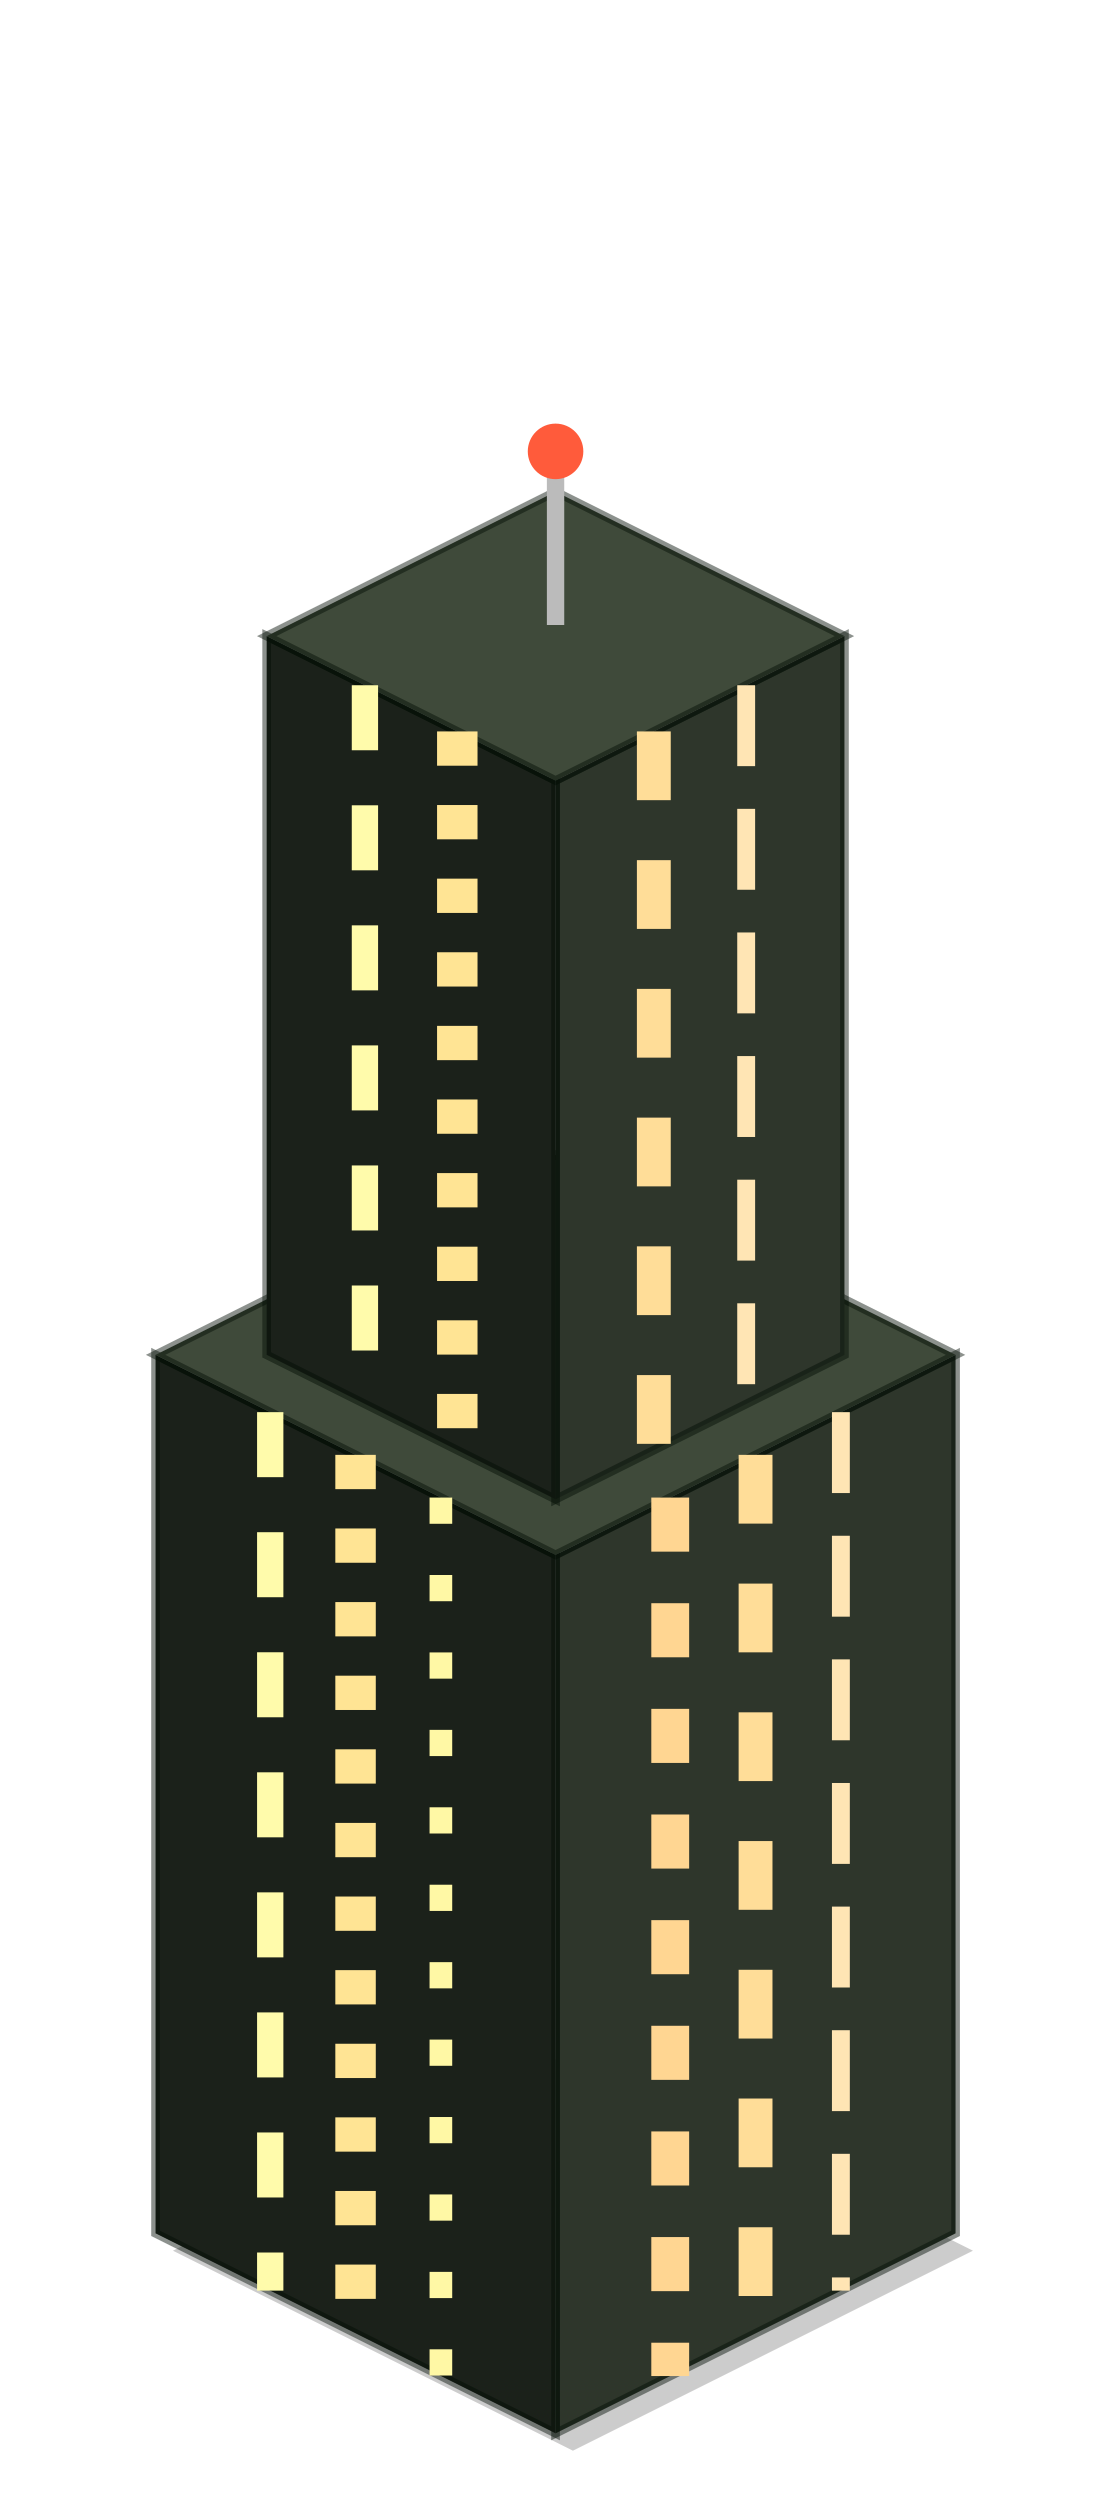
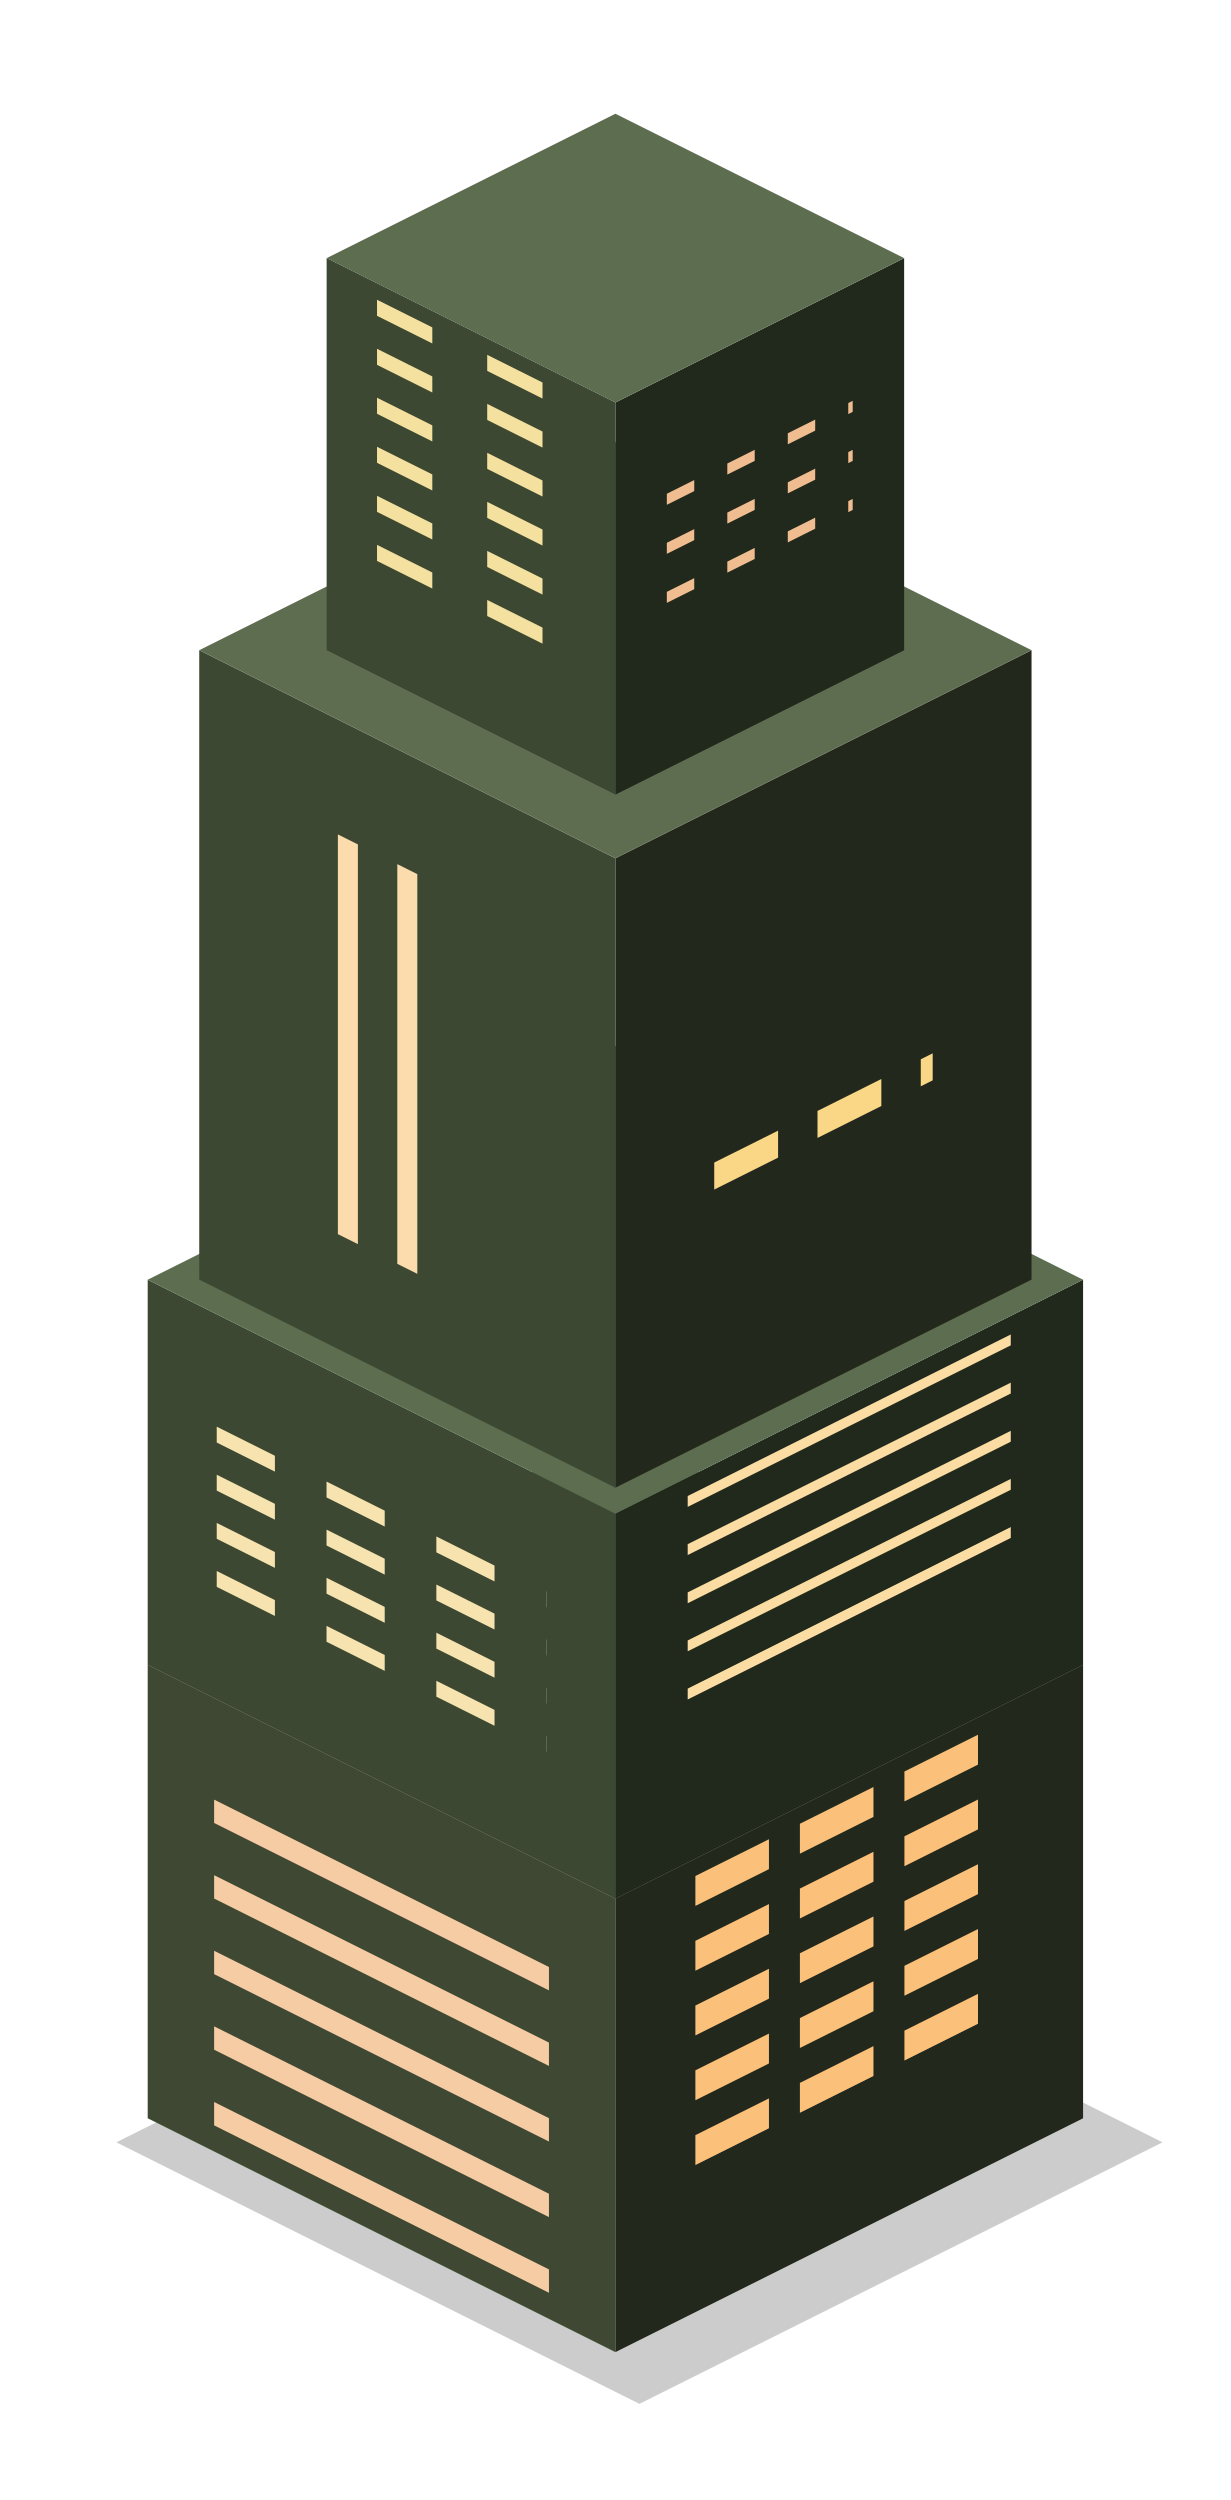
- <svg xmlns="http://www.w3.org/2000/svg" version="1.1" width="128" height="288">
-   <defs />
+ <svg xmlns="http://www.w3.org/2000/svg" version="1.1" width="128" height="260">
  <g>
-     <path d="M66,236.24 L112.08,259.28 L66,282.32 L19.92,259.28 Z" fill="rgb(0,0,0)" fill-opacity="0.2" />
-     <path d="M110.08,257.28 L64,280.32 L64,179.12 L110.08,156.08 Z" fill="#2e362b" />
-     <path d="M110.08,257.28 L64,280.32 L64,179.12 L110.08,156.08 Z" fill="none" stroke="rgb(0,12,4)" stroke-opacity="0.45" stroke-width="1" />
-     <path d="M17.92,257.28 L64,280.32 L64,179.12 L17.92,156.08 Z" fill="#1b211a" />
-     <path d="M17.92,257.28 L64,280.32 L64,179.12 L17.92,156.08 Z" fill="none" stroke="rgb(0,12,4)" stroke-opacity="0.45" stroke-width="1" />
-     <path d="M64,133.04 L110.08,156.08 L64,179.12 L17.92,156.08 Z" fill="#3f4a3a" />
-     <path d="M64,133.04 L110.08,156.08 L64,179.12 L17.92,156.08 Z" fill="none" stroke="rgb(0,12,4)" stroke-opacity="0.45" stroke-width="1" />
-     <path d="M96.87,162.68 L96.87,263.88" fill="none" stroke="rgb(255,229,180)" stroke-width="2.06" stroke-dasharray="9.32,4.92" />
-     <path d="M87.04,167.6 L87.04,268.8" fill="none" stroke="rgb(255,221,152)" stroke-width="3.9" stroke-dasharray="7.92,6.91" />
-     <path d="M77.21,172.52 L77.21,273.72" fill="none" stroke="rgb(255,214,146)" stroke-width="4.36" stroke-dasharray="6.23,5.94" />
-     <path d="M31.13,162.68 L31.13,263.88" fill="none" stroke="rgb(255,251,171)" stroke-width="3.03" stroke-dasharray="7.49,6.34" />
-     <path d="M40.96,167.6 L40.96,268.8" fill="none" stroke="rgb(255,228,148)" stroke-width="4.66" stroke-dasharray="3.95,4.53" />
-     <path d="M50.79,172.52 L50.79,273.72" fill="none" stroke="rgb(255,248,165)" stroke-width="2.61" stroke-dasharray="3.02,5.9" />
-     <path d="M97.28,156.08 L64,172.72 L64,89.92 L97.28,73.28 Z" fill="#2e362b" />
-     <path d="M97.28,156.08 L64,172.72 L64,89.92 L97.28,73.28 Z" fill="none" stroke="rgb(0,12,4)" stroke-opacity="0.45" stroke-width="1" />
-     <path d="M30.72,156.08 L64,172.72 L64,89.92 L30.72,73.28 Z" fill="#1b211a" />
-     <path d="M30.72,156.08 L64,172.72 L64,89.92 L30.72,73.28 Z" fill="none" stroke="rgb(0,12,4)" stroke-opacity="0.45" stroke-width="1" />
-     <path d="M64,56.64 L97.28,73.28 L64,89.92 L30.72,73.28 Z" fill="#3f4a3a" />
-     <path d="M64,56.64 L97.28,73.28 L64,89.92 L30.72,73.28 Z" fill="none" stroke="rgb(0,12,4)" stroke-opacity="0.45" stroke-width="1" />
-     <path d="M85.96,78.94 L85.96,161.74" fill="none" stroke="rgb(255,229,180)" stroke-width="2.06" stroke-dasharray="9.32,4.92" />
-     <path d="M75.32,84.26 L75.32,167.06" fill="none" stroke="rgb(255,221,152)" stroke-width="3.9" stroke-dasharray="7.92,6.91" />
-     <path d="M42.04,78.94 L42.04,161.74" fill="none" stroke="rgb(255,251,171)" stroke-width="3.03" stroke-dasharray="7.49,6.34" />
-     <path d="M52.68,84.26 L52.68,167.06" fill="none" stroke="rgb(255,228,148)" stroke-width="4.66" stroke-dasharray="3.95,4.53" />
-     <path d="M64,72 L64,52" fill="none" stroke="#bbb" stroke-width="2" />
-     <path d="M60.8,52 a3.2,3.2 0 1,0 6.4,0 a3.2,3.2 0 1,0 -6.4,0" fill="#ff5b3b" />
+     <rect x="4.80" y="4.80" width="54.40" height="54.40" fill="rgba(0,0,0,0.20)" transform="matrix(1,0.5,-1,0.5,66.50,190.80)" />
+     <g transform="translate(64.00,197.45) skewY(-26.565)">
+       <rect x="0" y="0" width="48.64" height="47.17" fill="rgb(34,40,28)" />
+       <line x1="8.32" y1="3.37" x2="40.32" y2="3.37" stroke="rgb(251,193,123)" stroke-width="3.11" stroke-linecap="butt" stroke-dasharray="7.65,3.22" />
+       <line x1="8.32" y1="10.11" x2="40.32" y2="10.11" stroke="rgb(251,193,123)" stroke-width="3.11" stroke-linecap="butt" stroke-dasharray="7.65,3.22" />
+       <line x1="8.32" y1="16.84" x2="40.32" y2="16.84" stroke="rgb(251,193,123)" stroke-width="3.11" stroke-linecap="butt" stroke-dasharray="7.65,3.22" />
+       <line x1="8.32" y1="23.58" x2="40.32" y2="23.58" stroke="rgb(251,193,123)" stroke-width="3.11" stroke-linecap="butt" stroke-dasharray="7.65,3.22" />
+       <line x1="8.32" y1="30.32" x2="40.32" y2="30.32" stroke="rgb(251,193,123)" stroke-width="3.11" stroke-linecap="butt" stroke-dasharray="7.65,3.22" />
+     </g>
+     <g transform="translate(15.36,173.13) skewY(26.565)">
+       <rect x="0" y="0" width="48.64" height="47.17" fill="rgb(62,72,50)" />
+       <line x1="6.91" y1="11.79" x2="41.73" y2="11.79" stroke="rgb(246,204,164)" stroke-width="2.43" stroke-linecap="butt" />
+       <line x1="6.91" y1="19.65" x2="41.73" y2="19.65" stroke="rgb(246,204,164)" stroke-width="2.43" stroke-linecap="butt" />
+       <line x1="6.91" y1="27.51" x2="41.73" y2="27.51" stroke="rgb(246,204,164)" stroke-width="2.43" stroke-linecap="butt" />
+       <line x1="6.91" y1="35.37" x2="41.73" y2="35.37" stroke="rgb(246,204,164)" stroke-width="2.43" stroke-linecap="butt" />
+       <line x1="6.91" y1="43.24" x2="41.73" y2="43.24" stroke="rgb(246,204,164)" stroke-width="2.43" stroke-linecap="butt" />
+     </g>
+     <rect x="7.68" y="7.68" width="48.64" height="48.64" fill="rgb(96,109,80)" transform="matrix(1,0.5,-1,0.5,64.00,141.13)" />
+     <g transform="translate(64.00,157.41) skewY(-26.565)">
+       <rect x="0" y="0" width="48.64" height="40.05" fill="rgb(33,40,28)" />
+       <line x1="7.52" y1="2.50" x2="41.12" y2="2.50" stroke="rgb(251,221,163)" stroke-width="1.13" stroke-linecap="butt" />
+       <line x1="7.52" y1="7.51" x2="41.12" y2="7.51" stroke="rgb(251,221,163)" stroke-width="1.13" stroke-linecap="butt" />
+       <line x1="7.52" y1="12.52" x2="41.12" y2="12.52" stroke="rgb(251,221,163)" stroke-width="1.13" stroke-linecap="butt" />
+       <line x1="7.52" y1="17.52" x2="41.12" y2="17.52" stroke="rgb(251,221,163)" stroke-width="1.13" stroke-linecap="butt" />
+       <line x1="7.52" y1="22.53" x2="41.12" y2="22.53" stroke="rgb(251,221,163)" stroke-width="1.13" stroke-linecap="butt" />
+     </g>
+     <g transform="translate(15.36,133.09) skewY(26.565)">
+       <rect x="0" y="0" width="48.64" height="40.05" fill="rgb(61,72,50)" />
+       <line x1="7.18" y1="12.52" x2="41.46" y2="12.52" stroke="rgb(247,227,175)" stroke-width="1.65" stroke-linecap="butt" stroke-dasharray="6.05,5.37" />
+       <line x1="7.18" y1="17.52" x2="41.46" y2="17.52" stroke="rgb(247,227,175)" stroke-width="1.65" stroke-linecap="butt" stroke-dasharray="6.05,5.37" />
+       <line x1="7.18" y1="22.53" x2="41.46" y2="22.53" stroke="rgb(247,227,175)" stroke-width="1.65" stroke-linecap="butt" stroke-dasharray="6.05,5.37" />
+       <line x1="7.18" y1="27.53" x2="41.46" y2="27.53" stroke="rgb(247,227,175)" stroke-width="1.65" stroke-linecap="butt" stroke-dasharray="6.05,5.37" />
+     </g>
+     <rect x="7.68" y="7.68" width="48.64" height="48.64" fill="rgb(93,109,80)" transform="matrix(1,0.5,-1,0.5,64.00,101.09)" />
+     <g transform="translate(64.00,89.26) skewY(-26.565)">
+       <rect x="0" y="0" width="43.28" height="65.46" fill="rgb(34,40,28)" />
+       <line x1="10.28" y1="38.19" x2="33.00" y2="38.19" stroke="rgb(250,214,135)" stroke-width="2.81" stroke-linecap="butt" stroke-dasharray="6.64,4.10" />
+     </g>
+     <g transform="translate(20.72,67.62) skewY(26.565)">
+       <rect x="0" y="0" width="43.28" height="65.46" fill="rgb(61,72,50)" />
+       <line x1="15.46" y1="11.95" x2="15.46" y2="53.52" stroke="rgb(252,220,172)" stroke-width="2.08" stroke-linecap="butt" />
+       <line x1="21.64" y1="11.95" x2="21.64" y2="53.52" stroke="rgb(252,220,172)" stroke-width="2.08" stroke-linecap="butt" />
+     </g>
+     <rect x="10.36" y="10.36" width="43.28" height="43.28" fill="rgb(94,109,80)" transform="matrix(1,0.5,-1,0.5,64.00,35.62)" />
+     <g transform="translate(64.00,41.86) skewY(-26.565)">
+       <rect x="0" y="0" width="30.03" height="40.78" fill="rgb(33,40,28)" />
+       <line x1="5.35" y1="12.74" x2="24.68" y2="12.74" stroke="rgb(240,189,144)" stroke-width="1.15" stroke-linecap="butt" stroke-dasharray="2.85,3.44" />
+       <line x1="5.35" y1="17.84" x2="24.68" y2="17.84" stroke="rgb(240,189,144)" stroke-width="1.15" stroke-linecap="butt" stroke-dasharray="2.85,3.44" />
+       <line x1="5.35" y1="22.94" x2="24.68" y2="22.94" stroke="rgb(240,189,144)" stroke-width="1.15" stroke-linecap="butt" stroke-dasharray="2.85,3.44" />
+     </g>
+     <g transform="translate(33.97,26.84) skewY(26.565)">
+       <rect x="0" y="0" width="30.03" height="40.78" fill="rgb(60,72,50)" />
+       <line x1="5.24" y1="2.55" x2="24.79" y2="2.55" stroke="rgb(244,225,159)" stroke-width="1.67" stroke-linecap="butt" stroke-dasharray="5.75,5.71" />
+       <line x1="5.24" y1="7.65" x2="24.79" y2="7.65" stroke="rgb(244,225,159)" stroke-width="1.67" stroke-linecap="butt" stroke-dasharray="5.75,5.71" />
+       <line x1="5.24" y1="12.74" x2="24.79" y2="12.74" stroke="rgb(244,225,159)" stroke-width="1.67" stroke-linecap="butt" stroke-dasharray="5.75,5.71" />
+       <line x1="5.24" y1="17.84" x2="24.79" y2="17.84" stroke="rgb(244,225,159)" stroke-width="1.67" stroke-linecap="butt" stroke-dasharray="5.75,5.71" />
+       <line x1="5.24" y1="22.94" x2="24.79" y2="22.94" stroke="rgb(244,225,159)" stroke-width="1.67" stroke-linecap="butt" stroke-dasharray="5.75,5.71" />
+       <line x1="5.24" y1="28.04" x2="24.79" y2="28.04" stroke="rgb(244,225,159)" stroke-width="1.67" stroke-linecap="butt" stroke-dasharray="5.75,5.71" />
+     </g>
+     <rect x="16.99" y="16.99" width="30.03" height="30.03" fill="rgb(93,109,80)" transform="matrix(1,0.5,-1,0.5,64.00,-5.16)" />
  </g>
</svg>
